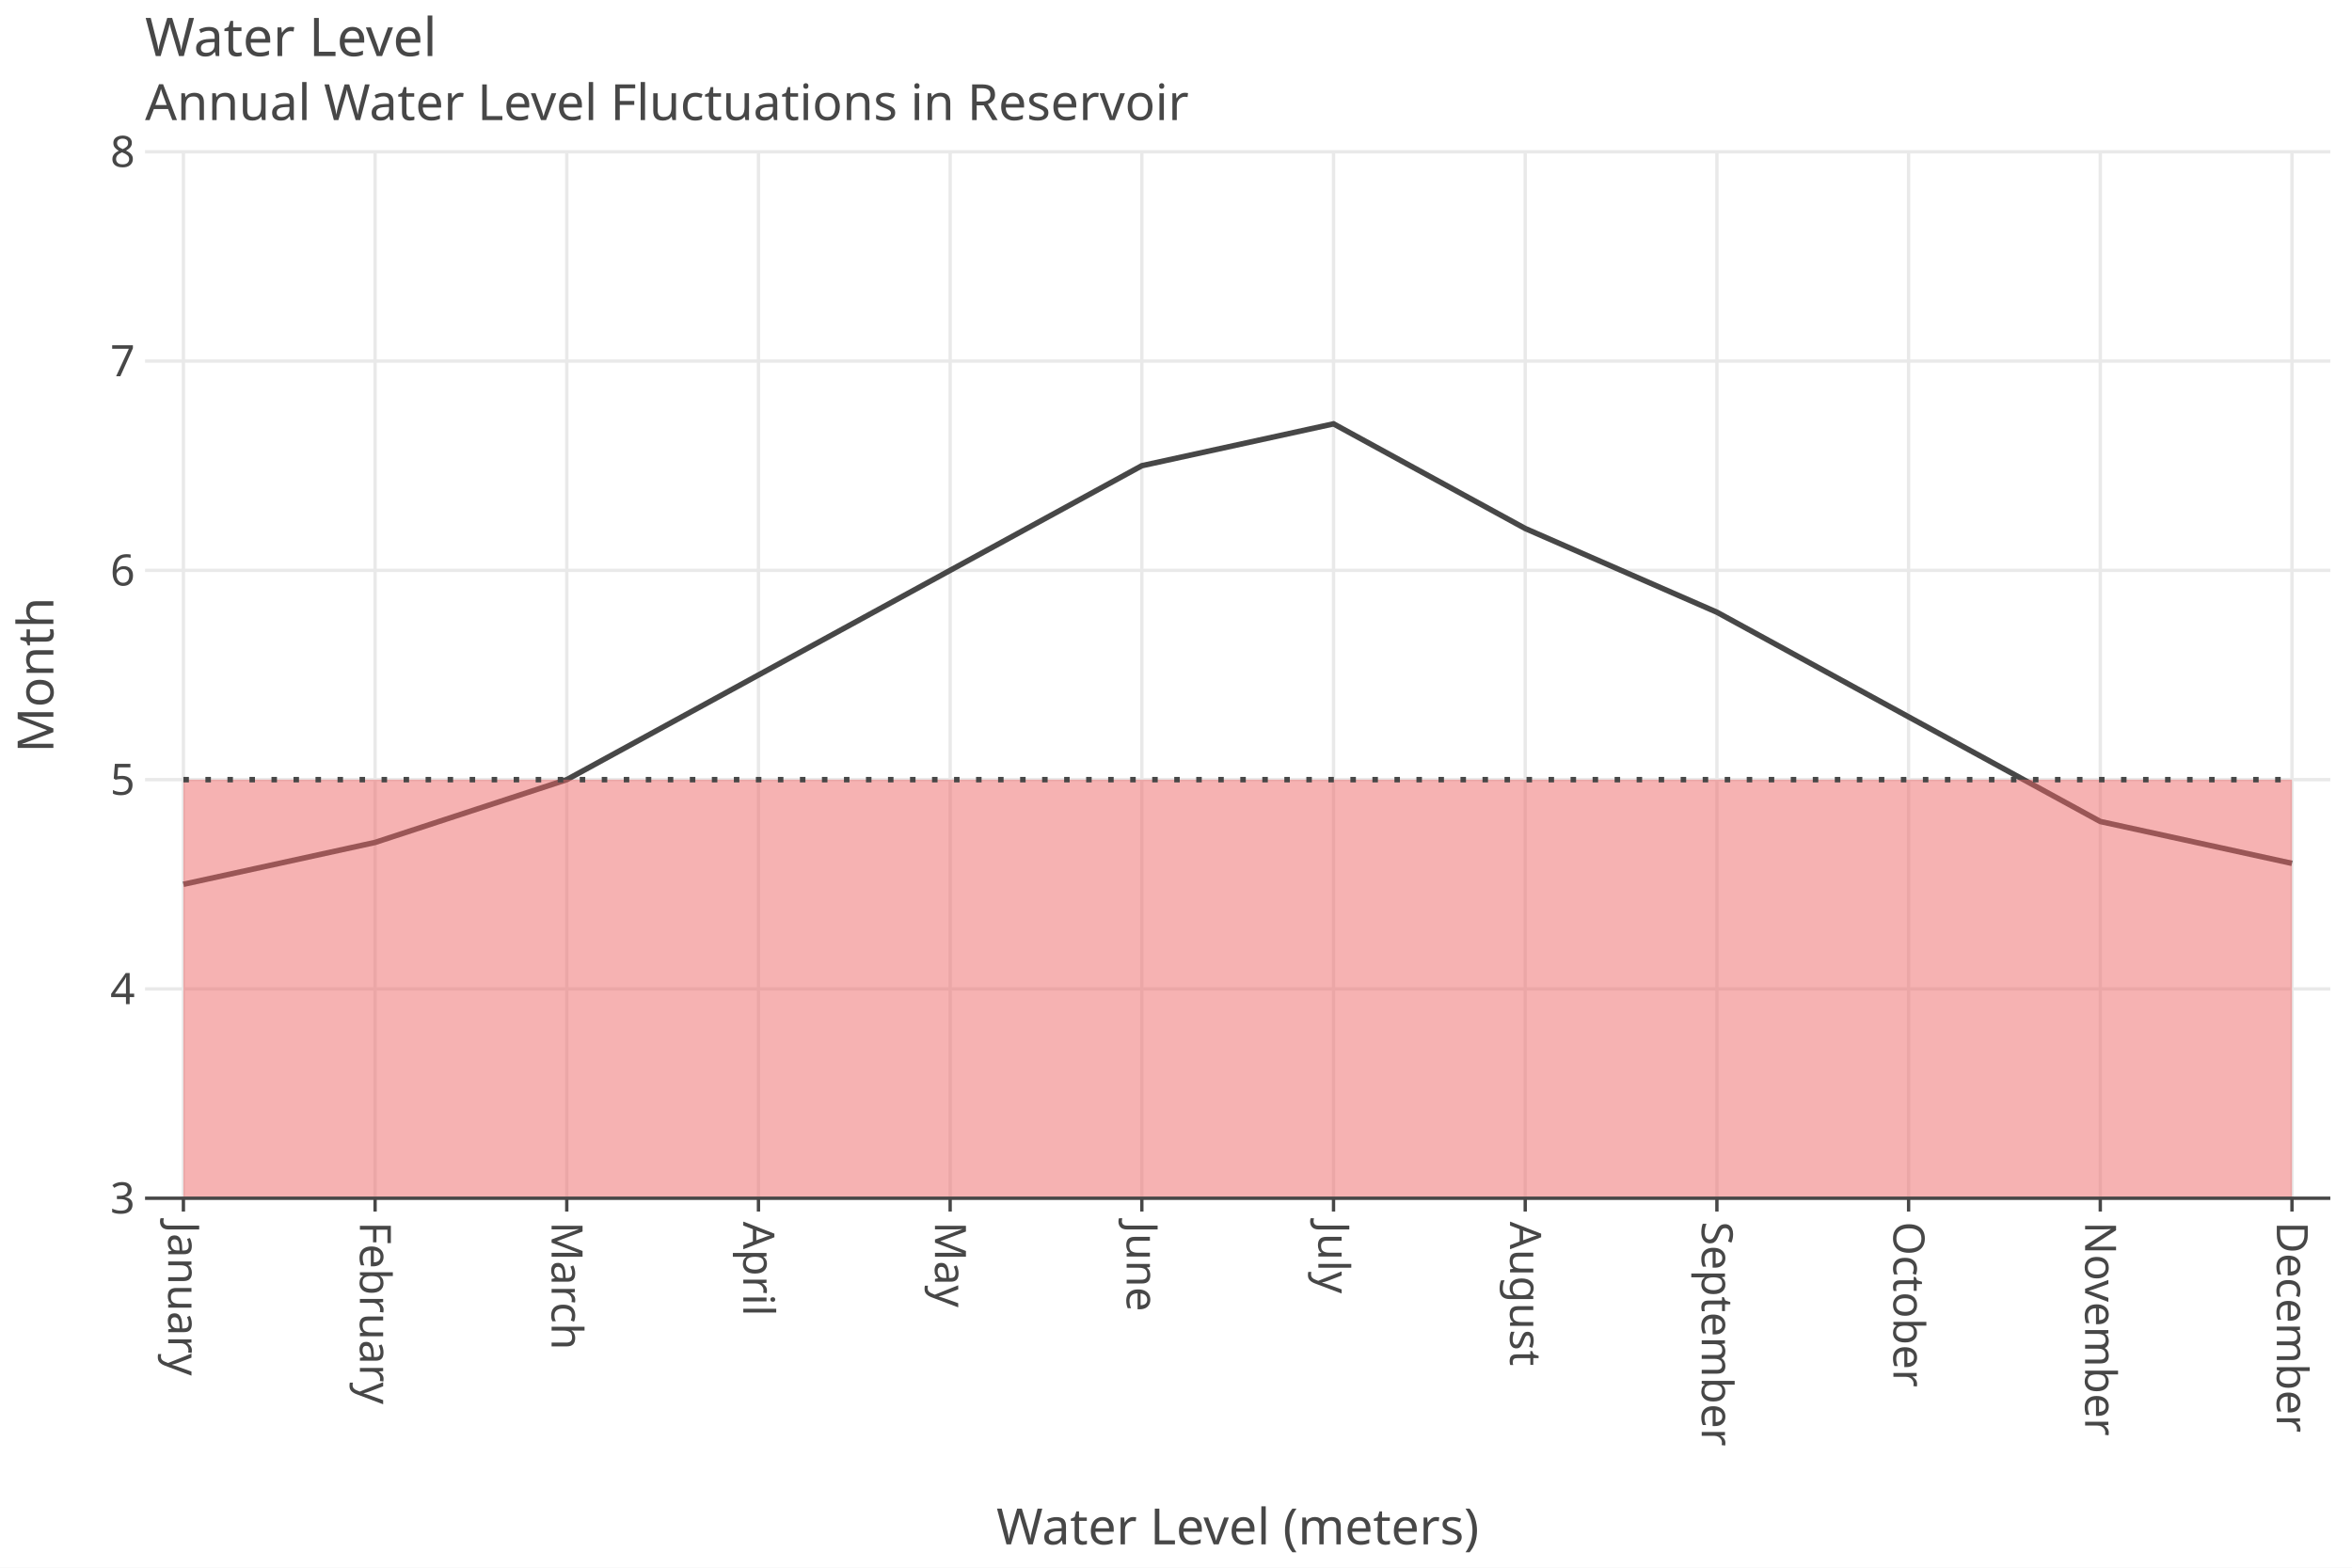
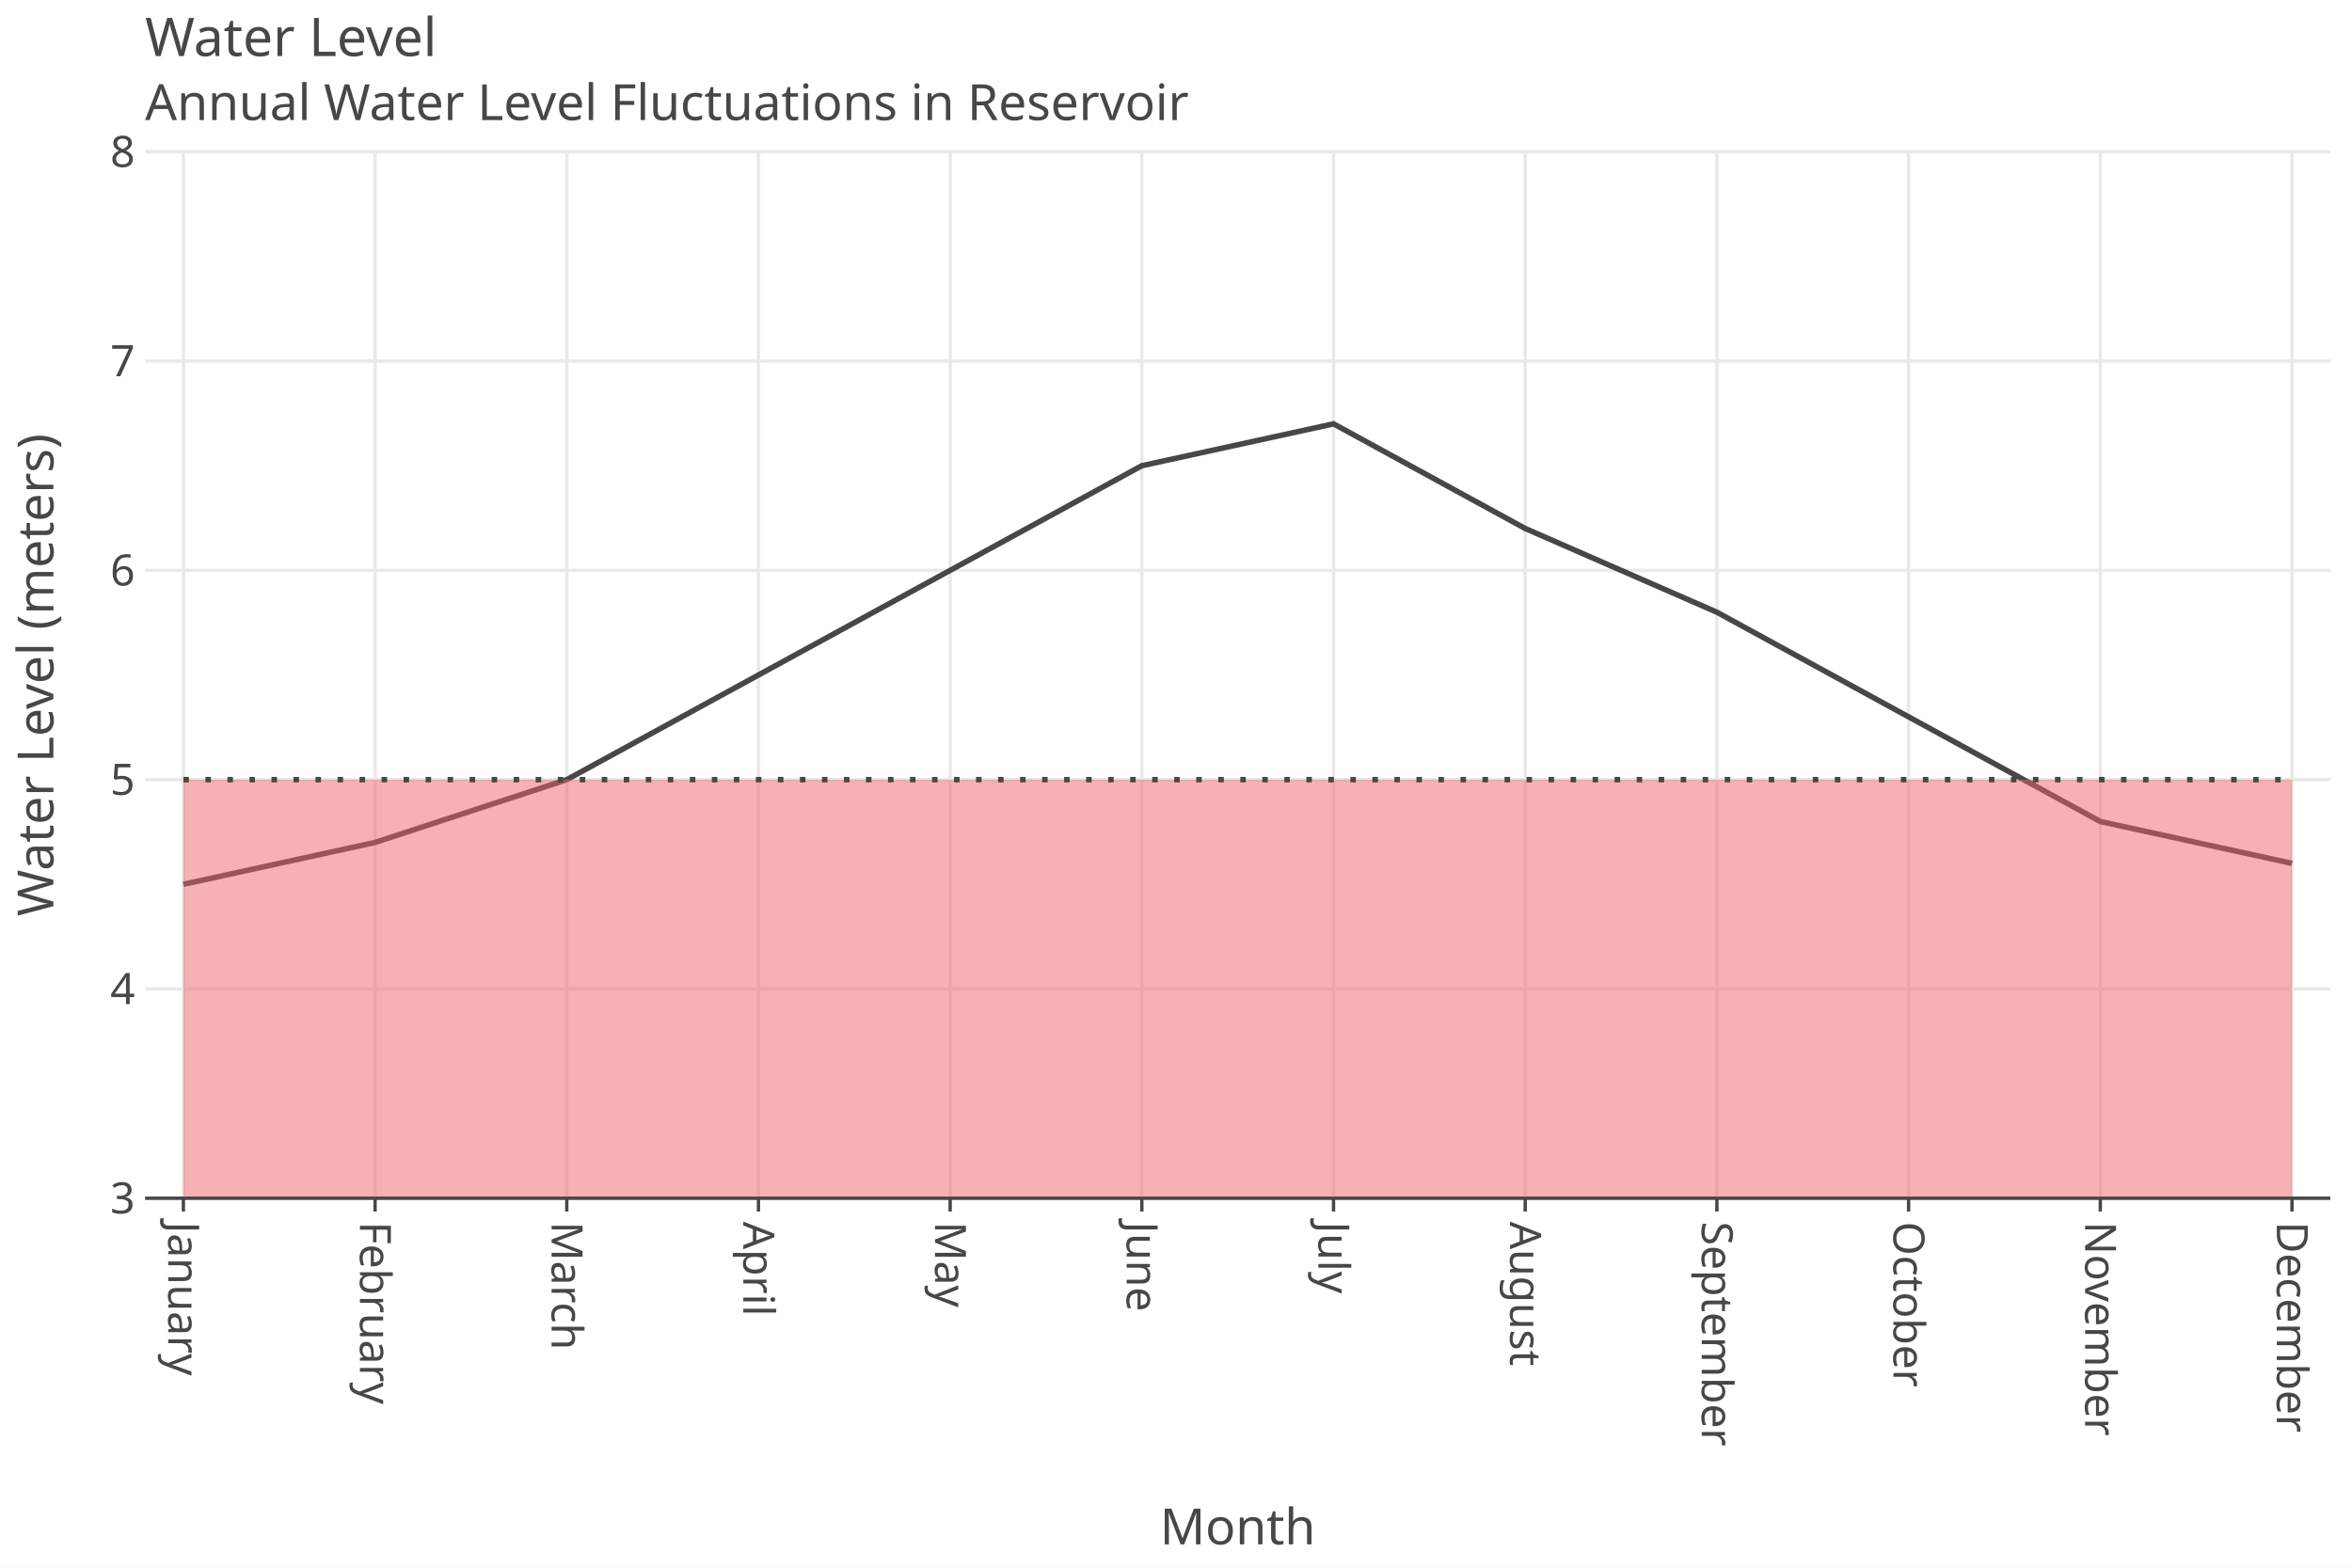
<svg xmlns="http://www.w3.org/2000/svg" display="block" class="plt-container" width="705.0" height="470.0">
  <style type="text/css">
  .plt-container {
   font-family: Lucida Grande, sans-serif;
   user-select: none;
   -webkit-user-select: none;
   -moz-user-select: none;
   -ms-user-select: none;
}
text {
   text-rendering: optimizeLegibility;
}
#xXxprefixXx0 .plot-title {
fill: #474747;
font-weight: normal;
   font-style: normal;font-family: Lucida Grande, sans-serif;
font-size: 16.0px;

}
#xXxprefixXx0 .plot-subtitle {
fill: #474747;
font-weight: normal;
   font-style: normal;font-family: Lucida Grande, sans-serif;
font-size: 15.0px;

}
#xXxprefixXx0 .plot-caption {
fill: #474747;
font-weight: normal;
   font-style: normal;font-family: Lucida Grande, sans-serif;
font-size: 13.0px;

}
#xXxprefixXx0 .hyperlink-element {
fill: #118ed8;
font-weight: normal;
   font-style: normal;
}
#xXxprefixXx0 .legend-title {
fill: #474747;
font-weight: normal;
   font-style: normal;font-family: Lucida Grande, sans-serif;
font-size: 15.0px;

}
#xXxprefixXx0 .legend-item {
fill: #474747;
font-weight: normal;
   font-style: normal;font-family: Lucida Grande, sans-serif;
font-size: 13.0px;

}
#xXxprefixXx0 .axis-title-x {
fill: #474747;
font-weight: normal;
   font-style: normal;font-family: Lucida Grande, sans-serif;
font-size: 15.0px;

}
#xXxprefixXx0 .axis-text-x {
fill: #474747;
font-weight: normal;
   font-style: normal;font-family: Lucida Grande, sans-serif;
font-size: 13.0px;

}
#xXxprefixXx3 .axis-tooltip-text-x {
fill: #ffffff;
font-weight: normal;
   font-style: normal;font-family: Lucida Grande, sans-serif;
font-size: 13.0px;

}
#xXxprefixXx0 .axis-title-y {
fill: #474747;
font-weight: normal;
   font-style: normal;font-family: Lucida Grande, sans-serif;
font-size: 15.0px;

}
#xXxprefixXx0 .axis-text-y {
fill: #474747;
font-weight: normal;
   font-style: normal;font-family: Lucida Grande, sans-serif;
font-size: 13.0px;

}
#xXxprefixXx3 .axis-tooltip-text-y {
fill: #ffffff;
font-weight: normal;
   font-style: normal;font-family: Lucida Grande, sans-serif;
font-size: 13.0px;

}
#xXxprefixXx0 .facet-strip-text-x {
fill: #474747;
font-weight: normal;
   font-style: normal;font-family: Lucida Grande, sans-serif;
font-size: 13.0px;

}
#xXxprefixXx0 .facet-strip-text-y {
fill: #474747;
font-weight: normal;
   font-style: normal;font-family: Lucida Grande, sans-serif;
font-size: 13.0px;

}
#xXxprefixXx3 .tooltip-text {
fill: #474747;
font-weight: normal;
   font-style: normal;font-family: Lucida Grande, sans-serif;
font-size: 13.0px;

}
#xXxprefixXx3 .tooltip-title {
fill: #474747;
font-weight: bold;
   font-style: normal;font-family: Lucida Grande, sans-serif;
font-size: 13.0px;

}
#xXxprefixXx3 .tooltip-label {
fill: #474747;
font-weight: bold;
   font-style: normal;font-family: Lucida Grande, sans-serif;
font-size: 13.0px;

}

  </style>
  <g id="xXxprefixXx0">
    <path fill-rule="evenodd" fill="rgb(255,255,255)" fill-opacity="1.0" d="M0.0 0.0 L0.0 470.0 L705.0 470.0 L705.0 0.0 Z">
    </path>
    <g transform="translate(29.5 45.5 ) ">
      <g>
        <g transform="translate(13.98061 0.0 ) ">
          <g>
            <line x1="11.492" y1="0.0" x2="11.492" y2="313.737" stroke="rgb(233,233,233)" stroke-opacity="1.0" stroke-width="1.0" fill="none">
            </line>
            <line x1="68.949" y1="0.0" x2="68.949" y2="313.737" stroke="rgb(233,233,233)" stroke-opacity="1.0" stroke-width="1.0" fill="none">
            </line>
            <line x1="126.407" y1="0.0" x2="126.407" y2="313.737" stroke="rgb(233,233,233)" stroke-opacity="1.0" stroke-width="1.0" fill="none">
            </line>
            <line x1="183.865" y1="0.0" x2="183.865" y2="313.737" stroke="rgb(233,233,233)" stroke-opacity="1.0" stroke-width="1.0" fill="none">
            </line>
            <line x1="241.323" y1="0.0" x2="241.323" y2="313.737" stroke="rgb(233,233,233)" stroke-opacity="1.0" stroke-width="1.0" fill="none">
            </line>
            <line x1="298.781" y1="0.0" x2="298.781" y2="313.737" stroke="rgb(233,233,233)" stroke-opacity="1.0" stroke-width="1.0" fill="none">
            </line>
            <line x1="356.239" y1="0.0" x2="356.239" y2="313.737" stroke="rgb(233,233,233)" stroke-opacity="1.0" stroke-width="1.0" fill="none">
            </line>
            <line x1="413.696" y1="0.0" x2="413.696" y2="313.737" stroke="rgb(233,233,233)" stroke-opacity="1.0" stroke-width="1.0" fill="none">
            </line>
            <line x1="471.154" y1="0.0" x2="471.154" y2="313.737" stroke="rgb(233,233,233)" stroke-opacity="1.0" stroke-width="1.0" fill="none">
            </line>
            <line x1="528.612" y1="0.0" x2="528.612" y2="313.737" stroke="rgb(233,233,233)" stroke-opacity="1.0" stroke-width="1.0" fill="none">
            </line>
            <line x1="586.07" y1="0.0" x2="586.07" y2="313.737" stroke="rgb(233,233,233)" stroke-opacity="1.0" stroke-width="1.0" fill="none">
            </line>
            <line x1="643.528" y1="0.0" x2="643.528" y2="313.737" stroke="rgb(233,233,233)" stroke-opacity="1.0" stroke-width="1.0" fill="none">
            </line>
          </g>
        </g>
        <g transform="translate(13.98061 0.0 ) ">
          <g>
            <line x1="0.0" y1="313.737" x2="655.019" y2="313.737" stroke="rgb(233,233,233)" stroke-opacity="1.0" stroke-width="1.0" fill="none">
            </line>
            <line x1="0.0" y1="250.99" x2="655.019" y2="250.99" stroke="rgb(233,233,233)" stroke-opacity="1.0" stroke-width="1.0" fill="none">
            </line>
            <line x1="0.0" y1="188.242" x2="655.019" y2="188.242" stroke="rgb(233,233,233)" stroke-opacity="1.0" stroke-width="1.0" fill="none">
            </line>
            <line x1="0.0" y1="125.495" x2="655.019" y2="125.495" stroke="rgb(233,233,233)" stroke-opacity="1.0" stroke-width="1.0" fill="none">
            </line>
            <line x1="0.0" y1="62.747" x2="655.019" y2="62.747" stroke="rgb(233,233,233)" stroke-opacity="1.0" stroke-width="1.0" fill="none">
            </line>
            <line x1="0.0" y1="0.0" x2="655.019" y2="0.0" stroke="rgb(233,233,233)" stroke-opacity="1.0" stroke-width="1.0" fill="none">
            </line>
          </g>
        </g>
      </g>
      <g clip-path="url(#xXxprefixXx2)" clip-bounds-jfx="[rect (13.981, 0.0), (655.019, 313.737)]">
        <g transform="translate(13.98061 0.0 ) ">
          <g>
            <g>
              <g>
                <path d="M11.492 219.616 L11.492 219.616 L68.949 207.066 L126.407 188.242 L183.865 156.868 L241.323 125.495 L298.781 94.121 L356.239 81.572 L413.696 112.945 L471.154 138.044 L528.612 169.418 L586.07 200.792 L643.528 213.341 " fill="none" stroke-width="1.65" stroke="rgb(71,71,71)" stroke-opacity="1.0">
                </path>
              </g>
            </g>
            <g>
              <g>
                <path d="M11.492 188.242 L11.492 188.242 L68.949 188.242 L126.407 188.242 L183.865 188.242 L241.323 188.242 L298.781 188.242 L356.239 188.242 L413.696 188.242 L471.154 188.242 L528.612 188.242 L586.07 188.242 L643.528 188.242 L643.528 501.979 L586.07 501.979 L528.612 501.979 L471.154 501.979 L413.696 501.979 L356.239 501.979 L298.781 501.979 L241.323 501.979 L183.865 501.979 L126.407 501.979 L68.949 501.979 L11.492 501.979 Z" fill="rgb(238,102,102)" stroke-width="1.0" fill-opacity="0.502">
                </path>
              </g>
              <g>
                <path d="M11.492 188.242 L11.492 188.242 L68.949 188.242 L126.407 188.242 L183.865 188.242 L241.323 188.242 L298.781 188.242 L356.239 188.242 L413.696 188.242 L471.154 188.242 L528.612 188.242 L586.07 188.242 L643.528 188.242 " fill="none" stroke-width="1.65" stroke="rgb(71,71,71)" stroke-opacity="1.0" stroke-dasharray="1.65,4.95" stroke-dashoffset="0.0">
                </path>
              </g>
            </g>
          </g>
        </g>
        <defs>
          <clipPath id="xXxprefixXx1">
            <rect x="13.981" y="0.0" width="655.019" height="313.737">
            </rect>
          </clipPath>
        </defs>
        <defs>
          <clipPath id="xXxprefixXx2">
            <rect x="13.981" y="0.0" width="655.019" height="313.737">
            </rect>
          </clipPath>
        </defs>
      </g>
      <g>
        <g transform="translate(13.98061 313.737 ) ">
          <g transform="translate(11.49157 0.0 ) ">
            <line stroke-width="1.0" stroke="rgb(71,71,71)" stroke-opacity="1.0" x2="0.0" y2="4.0">
            </line>
            <g transform="translate(0.0 7.0 ) rotate(90.0 ) ">
              <text class="axis-text-x" dy="0.35em">
                <tspan>January</tspan>
              </text>
            </g>
          </g>
          <g transform="translate(68.94941 0.0 ) ">
            <line stroke-width="1.0" stroke="rgb(71,71,71)" stroke-opacity="1.0" x2="0.0" y2="4.0">
            </line>
            <g transform="translate(0.0 7.0 ) rotate(90.0 ) ">
              <text class="axis-text-x" dy="0.35em">
                <tspan>February</tspan>
              </text>
            </g>
          </g>
          <g transform="translate(126.4073 0.0 ) ">
            <line stroke-width="1.0" stroke="rgb(71,71,71)" stroke-opacity="1.0" x2="0.0" y2="4.0">
            </line>
            <g transform="translate(0.0 7.0 ) rotate(90.0 ) ">
              <text class="axis-text-x" dy="0.35em">
                <tspan>March</tspan>
              </text>
            </g>
          </g>
          <g transform="translate(183.8651 0.0 ) ">
            <line stroke-width="1.0" stroke="rgb(71,71,71)" stroke-opacity="1.0" x2="0.0" y2="4.0">
            </line>
            <g transform="translate(0.0 7.0 ) rotate(90.0 ) ">
              <text class="axis-text-x" dy="0.35em">
                <tspan>April</tspan>
              </text>
            </g>
          </g>
          <g transform="translate(241.3229 0.0 ) ">
            <line stroke-width="1.0" stroke="rgb(71,71,71)" stroke-opacity="1.0" x2="0.0" y2="4.0">
            </line>
            <g transform="translate(0.0 7.0 ) rotate(90.0 ) ">
              <text class="axis-text-x" dy="0.35em">
                <tspan>May</tspan>
              </text>
            </g>
          </g>
          <g transform="translate(298.7808 0.0 ) ">
            <line stroke-width="1.0" stroke="rgb(71,71,71)" stroke-opacity="1.0" x2="0.0" y2="4.0">
            </line>
            <g transform="translate(0.0 7.0 ) rotate(90.0 ) ">
              <text class="axis-text-x" dy="0.35em">
                <tspan>June</tspan>
              </text>
            </g>
          </g>
          <g transform="translate(356.2386 0.0 ) ">
            <line stroke-width="1.0" stroke="rgb(71,71,71)" stroke-opacity="1.0" x2="0.0" y2="4.0">
            </line>
            <g transform="translate(0.0 7.0 ) rotate(90.0 ) ">
              <text class="axis-text-x" dy="0.35em">
                <tspan>July</tspan>
              </text>
            </g>
          </g>
          <g transform="translate(413.6965 0.0 ) ">
            <line stroke-width="1.0" stroke="rgb(71,71,71)" stroke-opacity="1.0" x2="0.0" y2="4.0">
            </line>
            <g transform="translate(0.0 7.0 ) rotate(90.0 ) ">
              <text class="axis-text-x" dy="0.35em">
                <tspan>August</tspan>
              </text>
            </g>
          </g>
          <g transform="translate(471.1543 0.0 ) ">
            <line stroke-width="1.0" stroke="rgb(71,71,71)" stroke-opacity="1.0" x2="0.0" y2="4.0">
            </line>
            <g transform="translate(0.0 7.0 ) rotate(90.0 ) ">
              <text class="axis-text-x" dy="0.35em">
                <tspan>September</tspan>
              </text>
            </g>
          </g>
          <g transform="translate(528.6121 0.0 ) ">
            <line stroke-width="1.0" stroke="rgb(71,71,71)" stroke-opacity="1.0" x2="0.0" y2="4.0">
            </line>
            <g transform="translate(0.0 7.0 ) rotate(90.0 ) ">
              <text class="axis-text-x" dy="0.35em">
                <tspan>October</tspan>
              </text>
            </g>
          </g>
          <g transform="translate(586.07 0.0 ) ">
            <line stroke-width="1.0" stroke="rgb(71,71,71)" stroke-opacity="1.0" x2="0.0" y2="4.0">
            </line>
            <g transform="translate(0.0 7.0 ) rotate(90.0 ) ">
              <text class="axis-text-x" dy="0.35em">
                <tspan>November</tspan>
              </text>
            </g>
          </g>
          <g transform="translate(643.5278 0.0 ) ">
            <line stroke-width="1.0" stroke="rgb(71,71,71)" stroke-opacity="1.0" x2="0.0" y2="4.0">
            </line>
            <g transform="translate(0.0 7.0 ) rotate(90.0 ) ">
              <text class="axis-text-x" dy="0.35em">
                <tspan>December</tspan>
              </text>
            </g>
          </g>
          <line x1="0.0" y1="0.0" x2="655.019" y2="0.0" stroke-width="1.0" stroke="rgb(71,71,71)" stroke-opacity="1.0">
          </line>
        </g>
        <g transform="translate(13.98061 0.0 ) ">
          <g transform="translate(0.0 313.737 ) ">
            <g transform="translate(-3.0 0.0 ) ">
              <text class="axis-text-y" text-anchor="end" dy="0.35em">
                <tspan>3</tspan>
              </text>
            </g>
          </g>
          <g transform="translate(0.0 250.9896 ) ">
            <g transform="translate(-3.0 0.0 ) ">
              <text class="axis-text-y" text-anchor="end" dy="0.35em">
                <tspan>4</tspan>
              </text>
            </g>
          </g>
          <g transform="translate(0.0 188.2422 ) ">
            <g transform="translate(-3.0 0.0 ) ">
              <text class="axis-text-y" text-anchor="end" dy="0.35em">
                <tspan>5</tspan>
              </text>
            </g>
          </g>
          <g transform="translate(0.0 125.4948 ) ">
            <g transform="translate(-3.0 0.0 ) ">
              <text class="axis-text-y" text-anchor="end" dy="0.35em">
                <tspan>6</tspan>
              </text>
            </g>
          </g>
          <g transform="translate(0.0 62.74739 ) ">
            <g transform="translate(-3.0 0.0 ) ">
              <text class="axis-text-y" text-anchor="end" dy="0.35em">
                <tspan>7</tspan>
              </text>
            </g>
          </g>
          <g transform="translate(0.0 0.0 ) ">
            <g transform="translate(-3.0 0.0 ) ">
              <text class="axis-text-y" text-anchor="end" dy="0.35em">
                <tspan>8</tspan>
              </text>
            </g>
          </g>
        </g>
      </g>
    </g>
    <g transform="translate(43.48061 16.8 ) ">
      <text class="plot-title" y="0.0">
        <tspan>Water Level</tspan>
      </text>
    </g>
    <g transform="translate(43.48061 36.0 ) ">
      <text class="plot-subtitle" y="0.0">
        <tspan>Annual Water Level Fluctuations in Reservoir</tspan>
      </text>
    </g>
    <g transform="translate(16.0 202.3685 ) rotate(-90.0 ) ">
      <text class="axis-title-y" y="0.0" text-anchor="middle">
-         <tspan>Month</tspan>
+         <tspan>Water Level (meters)</tspan>
      </text>
    </g>
    <g transform="translate(370.9903 463.0 ) ">
      <text class="axis-title-x" y="0.0" text-anchor="middle">
-         <tspan>Water Level (meters)</tspan>
+         <tspan>Month</tspan>
      </text>
    </g>
    <path fill="rgb(0,0,0)" fill-opacity="0.0" stroke="rgb(71,71,71)" stroke-opacity="1.0" stroke-width="0.0" d="M0.0 0.0 L0.0 470.0 L705.0 470.0 L705.0 0.0 Z" pointer-events="none">
    </path>
  </g>
  <g id="xXxprefixXx3">
  </g>
</svg>
